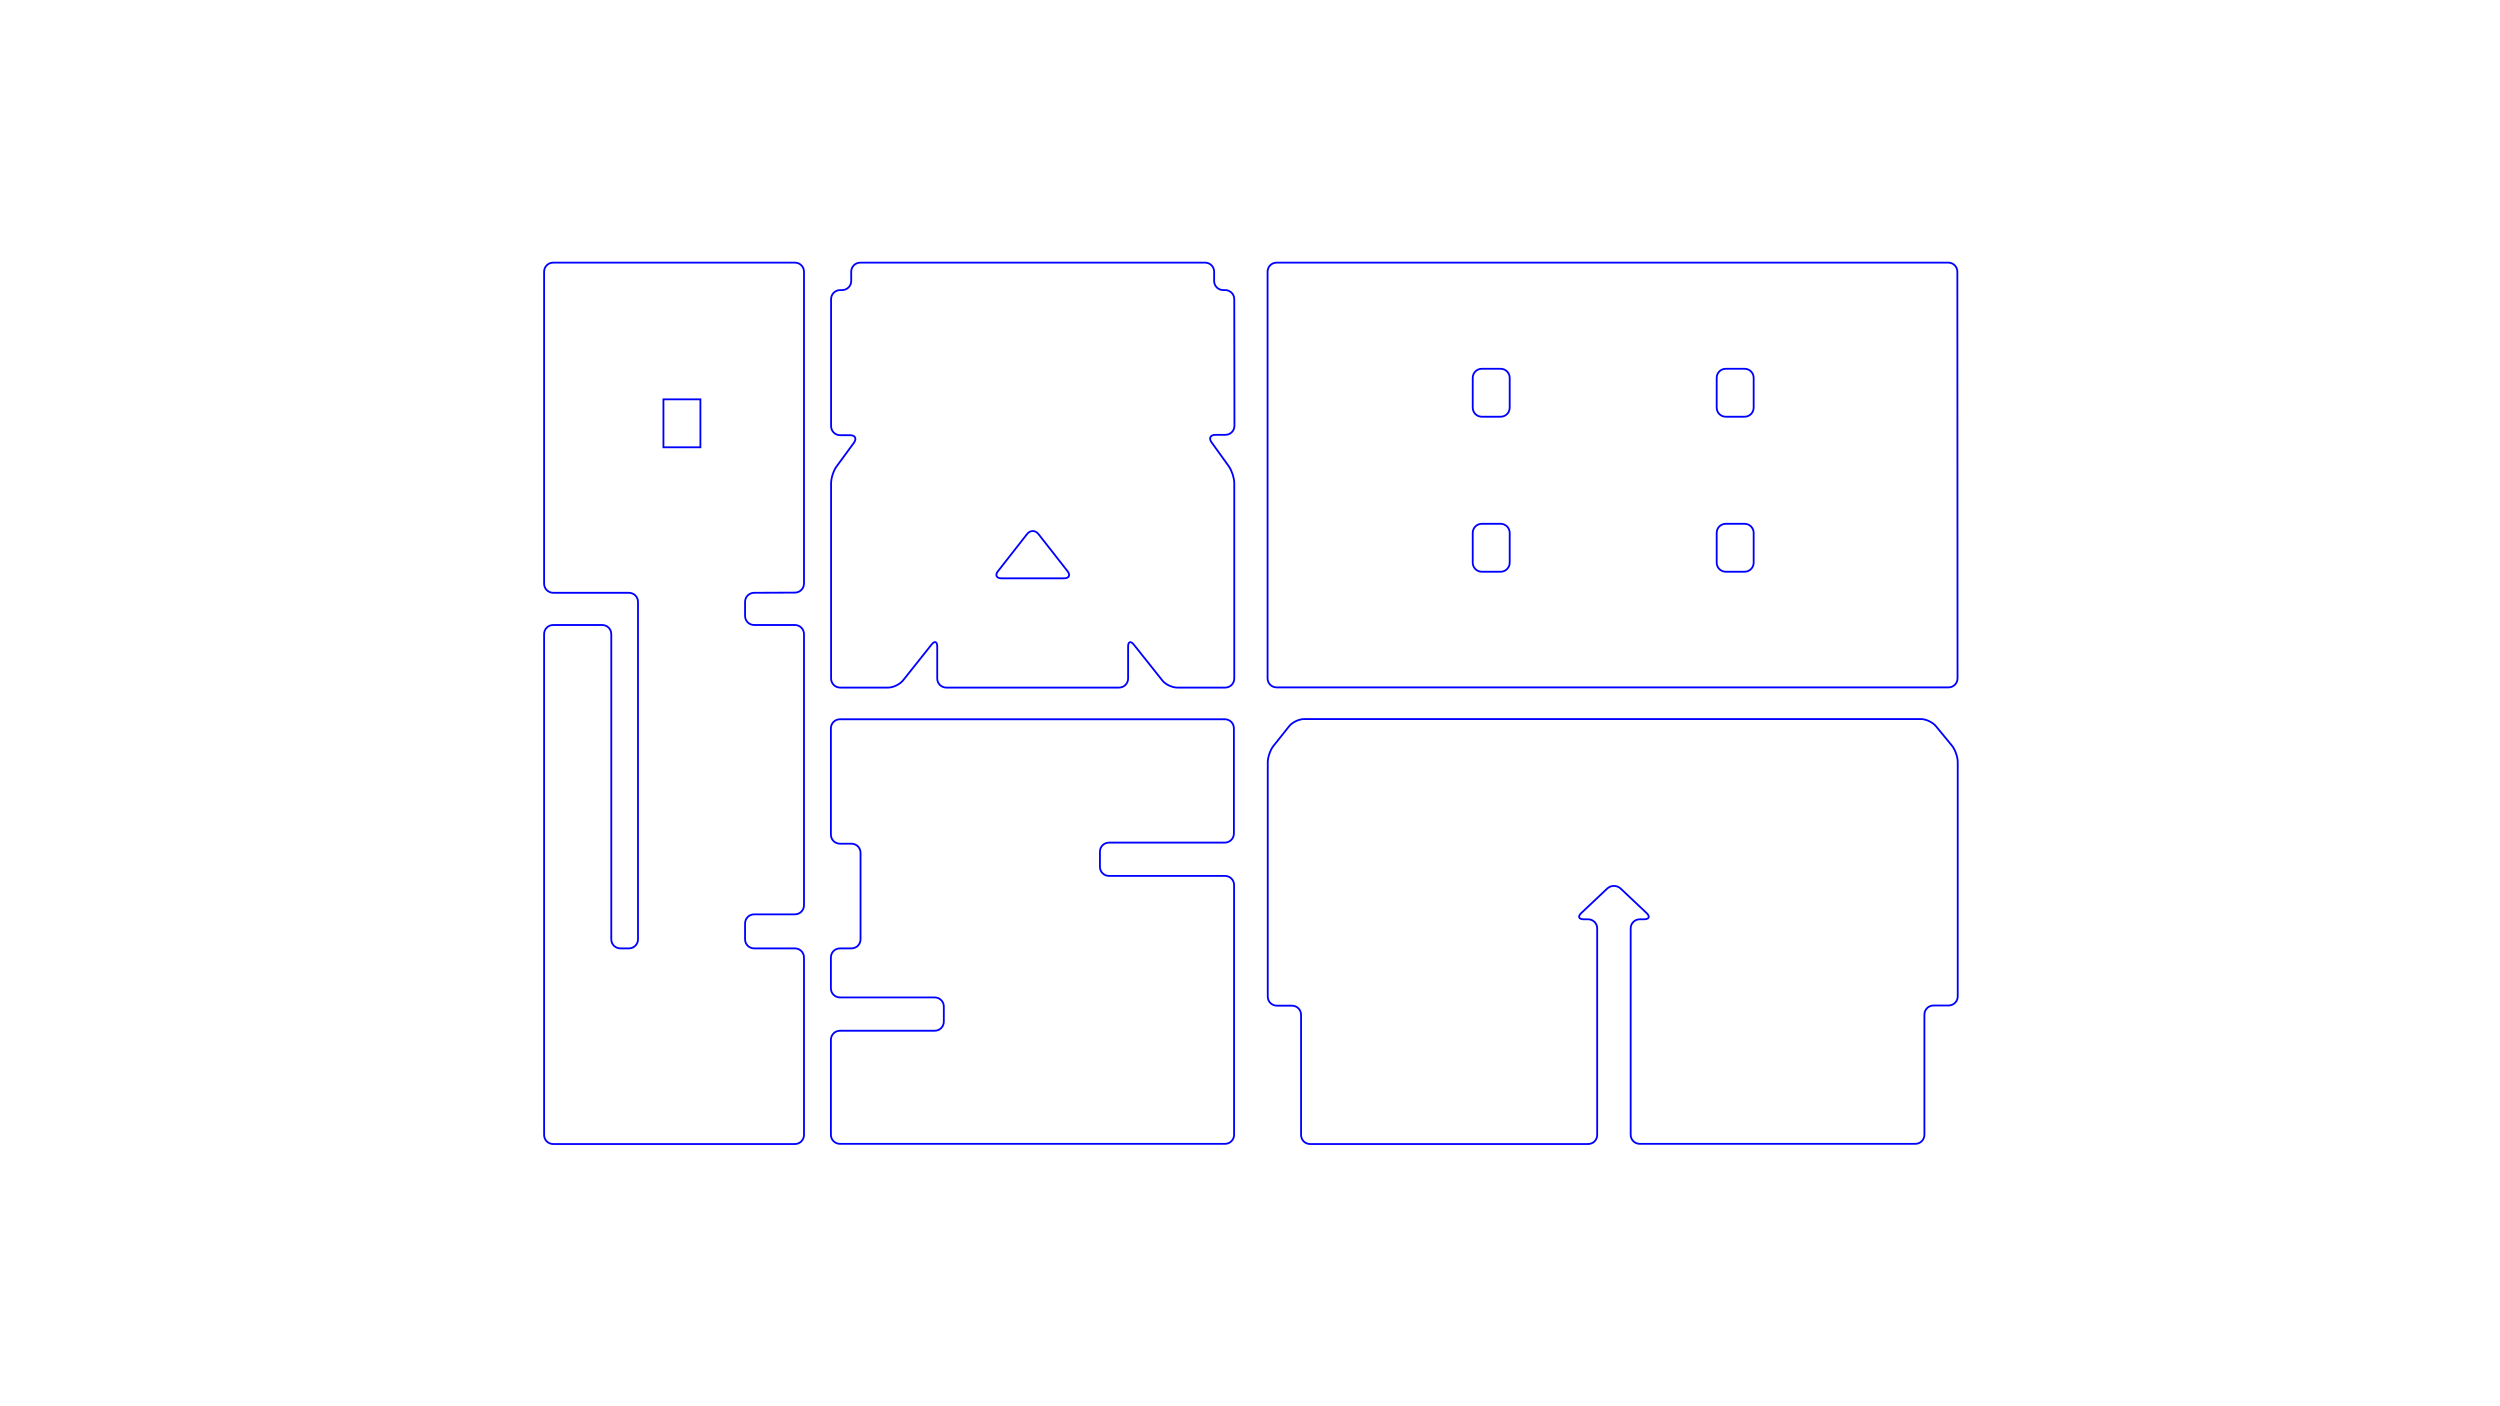
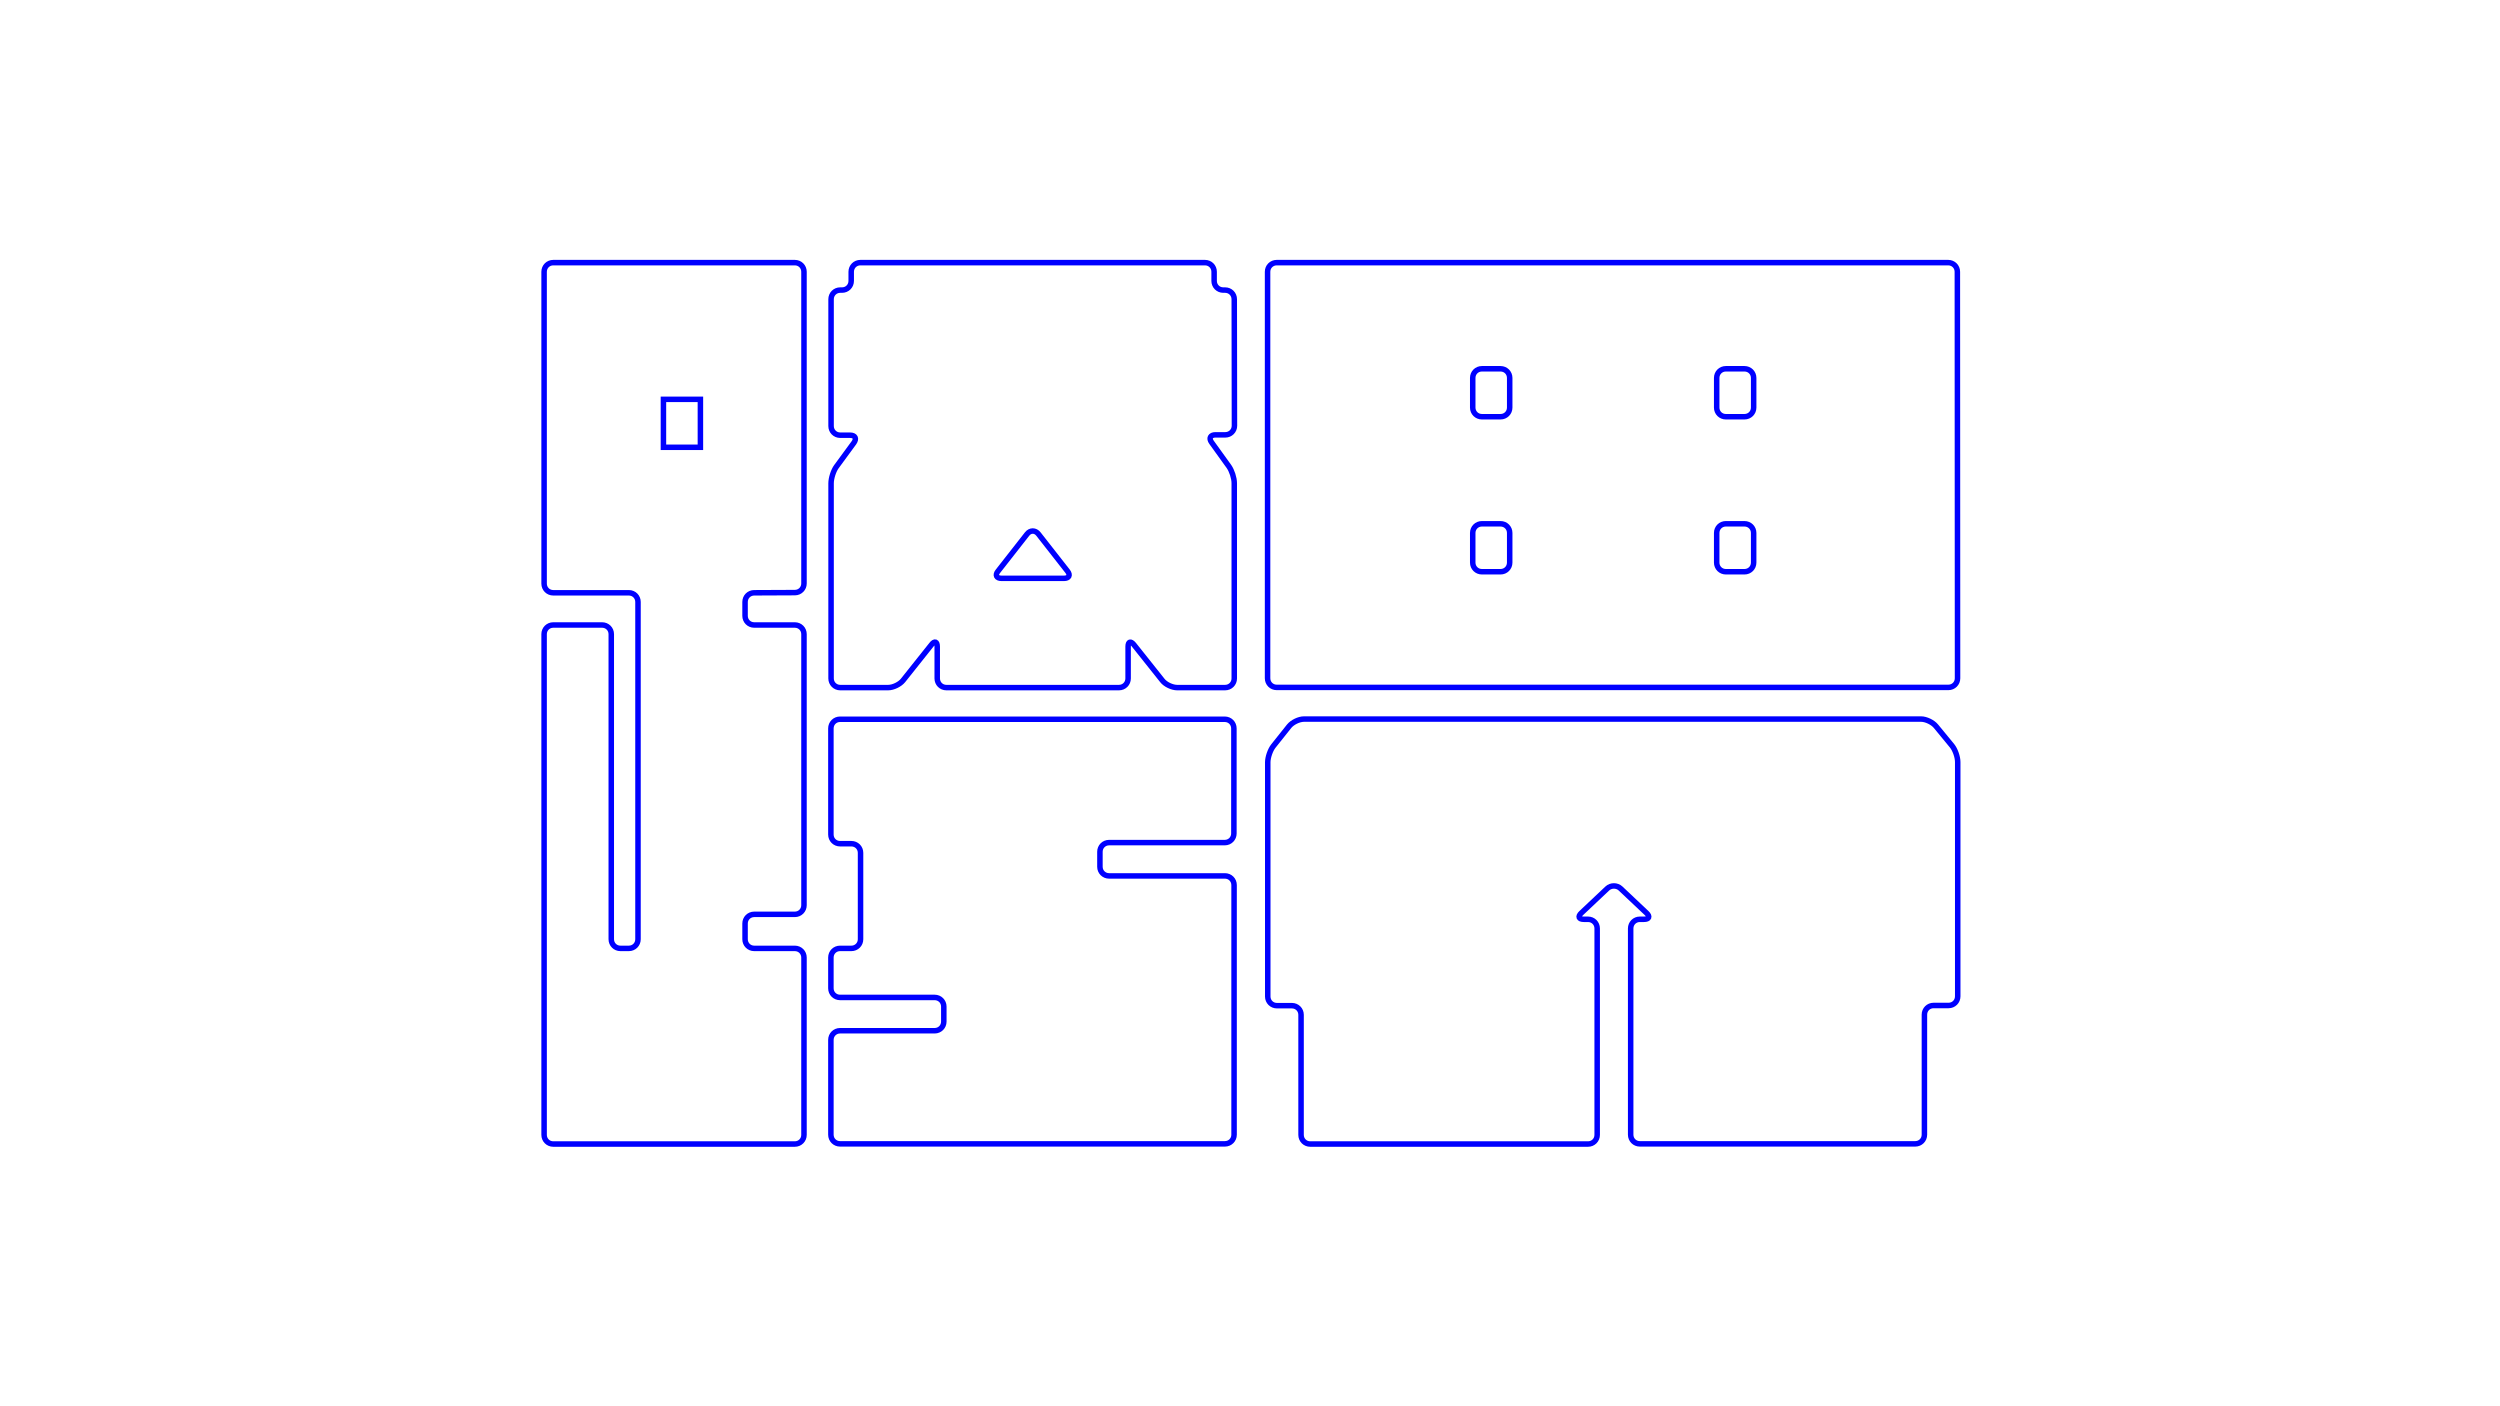
<svg xmlns="http://www.w3.org/2000/svg" version="1.1" id="圖層_1" x="0px" y="0px" viewBox="0 0 1366 768" style="enable-background:new 0 0 1366 768;" xml:space="preserve">
  <style type="text/css">
- 	.st0{fill:none;stroke:#0000FF;stroke-miterlimit:10;}
+ 	.st0{fill:none;stroke:#0000FF;stroke-width:3;stroke-miterlimit:10;}
</style>
  <path class="st0" d="M1069.6,370.6c0,2.8-2.2,5-5,5h-367c-2.8,0-5-2.2-5-5V148.5c0-2.8,2.2-5,5-5h366.9c2.8,0,5,2.2,5,5  L1069.6,370.6L1069.6,370.6z" />
  <path class="st0" d="M824.9,222.7c0,2.8-2.2,5-5,5h-10.2c-2.8,0-5-2.2-5-5v-16.2c0-2.8,2.2-5,5-5h10.2c2.8,0,5,2.2,5,5V222.7z" />
  <path class="st0" d="M958.2,222.7c0,2.8-2.2,5-5,5H943c-2.8,0-5-2.2-5-5v-16.2c0-2.8,2.2-5,5-5h10.2c2.8,0,5,2.2,5,5V222.7z" />
  <rect x="362.5" y="218.2" class="st0" width="20.2" height="26.2" />
  <path class="st0" d="M824.9,307.4c0,2.8-2.2,5-5,5h-10.2c-2.8,0-5-2.2-5-5v-16.2c0-2.8,2.2-5,5-5h10.2c2.8,0,5,2.2,5,5V307.4z" />
  <path class="st0" d="M958.2,307.4c0,2.8-2.2,5-5,5H943c-2.8,0-5-2.2-5-5v-16.2c0-2.8,2.2-5,5-5h10.2c2.8,0,5,2.2,5,5V307.4z" />
  <path class="st0" d="M434.3,323.8c2.8,0,5-2.2,5-5V148.5c0-2.8-2.2-5-5-5h-132c-2.8,0-5,2.2-5,5v170.4c0,2.8,2.2,5,5,5h41.3  c2.8,0,5,2.2,5,5v184.3c0,2.8-2.2,5-5,5H339c-2.8,0-5-2.2-5-5V346.5c0-2.8-2.2-5-5-5h-26.7c-2.8,0-5,2.2-5,5v166.7c0,2.8,0,7.2,0,10  v96.9c0,2.8,2.2,5,5,5H329c2.8,0,7.2,0,10,0h4.6c2.8,0,7.2,0,10,0h48.5c2.8,0,7.2,0,10,0h22.2c2.8,0,5-2.2,5-5v-96.9  c0-2.8-2.2-5-5-5h-22.2c-2.8,0-5-2.2-5-5v-8.6c0-2.8,2.2-5,5-5h22.2c2.8,0,5-2.2,5-5V346.5c0-2.8-2.2-5-5-5h-22.2c-2.8,0-5-2.2-5-5  v-7.6c0-2.8,2.2-5,5-5L434.3,323.8L434.3,323.8z" />
  <path class="st0" d="M606,478.6c-2.8,0-5-2.2-5-5v-8.2c0-2.8,2.2-5,5-5h63.2c2.8,0,5-2.2,5-5V398c0-2.8-2.2-5-5-5H459  c-2.8,0-5,2.2-5,5v58c0,2.8,2.2,5,5,5h6.2c2.8,0,5,2.2,5,5v47.2c0,2.8-2.2,5-5,5H459c-2.8,0-5,2.2-5,5V540c0,2.8,2.2,5,5,5h51.7  c2.8,0,5,2.2,5,5v8.2c0,2.8-2.2,5-5,5H459c-2.8,0-5,2.2-5,5V620c0,2.8,2.2,5,5,5h210.3c2.8,0,5-2.2,5-5V483.6c0-2.8-2.2-5-5-5H606z" />
  <path class="st0" d="M1057.8,396.8c-1.7-2.1-5.4-3.9-8.1-3.9H712.5c-2.8,0-6.4,1.8-8.1,3.9l-8.6,10.8c-1.7,2.1-3.1,6.2-3.1,8.9v128  c0,2.8,2.2,5,5,5h8.2c2.8,0,5,2.2,5,5v65.6c0,2.8,2.2,5,5,5h151.8c2.8,0,5-2.2,5-5V507.3c0-2.8-2.2-5-5-5h-2.3  c-2.8,0-3.4-1.5-1.4-3.4l14.2-13.4c2-1.9,5.3-1.9,7.3,0l14.2,13.4c2,1.9,1.4,3.4-1.4,3.4H896c-2.8,0-5,2.2-5,5V620c0,2.8,2.2,5,5,5  h150.5c2.8,0,5-2.2,5-5v-65.6c0-2.8,2.2-5,5-5h8.2c2.8,0,5-2.2,5-5v-128c0-2.8-1.4-6.8-3.1-8.9L1057.8,396.8z" />
  <path class="st0" d="M674.4,163.5c0-2.8-2.2-5-5-5h-1c-2.8,0-5-2.2-5-5v-5c0-2.8-2.2-5-5-5H470.1c-2.8,0-5,2.2-5,5v5  c0,2.8-2.2,5-5,5h-1c-2.8,0-5,2.2-5,5v69.3c0,2.8,2.2,5,5,5h5.4c2.8,0,3.7,1.8,2.1,4.1L457,255c-1.6,2.2-2.9,6.3-2.9,9.1v106.6  c0,2.8,2.2,5,5,5h26.2c2.8,0,6.4-1.8,8.1-3.9l15.6-19.6c1.7-2.2,3.1-1.7,3.1,1.1v17.4c0,2.8,2.2,5,5,5h94.3c2.8,0,5-2.2,5-5v-17.4  c0-2.8,1.4-3.2,3.1-1.1l15.6,19.6c1.7,2.2,5.4,3.9,8.1,3.9h26.2c2.8,0,5-2.2,5-5V264c0-2.8-1.3-6.8-2.9-9.1l-9.5-13.2  c-1.6-2.2-0.7-4.1,2.1-4.1h5.4c2.8,0,5-2.2,5-5L674.4,163.5L674.4,163.5z M547.2,316c-2.8,0-3.6-1.8-1.9-3.9l15.9-20.3  c1.7-2.2,4.5-2.2,6.2,0l15.9,20.3c1.7,2.2,0.8,3.9-1.9,3.9H547.2z" />
</svg>
